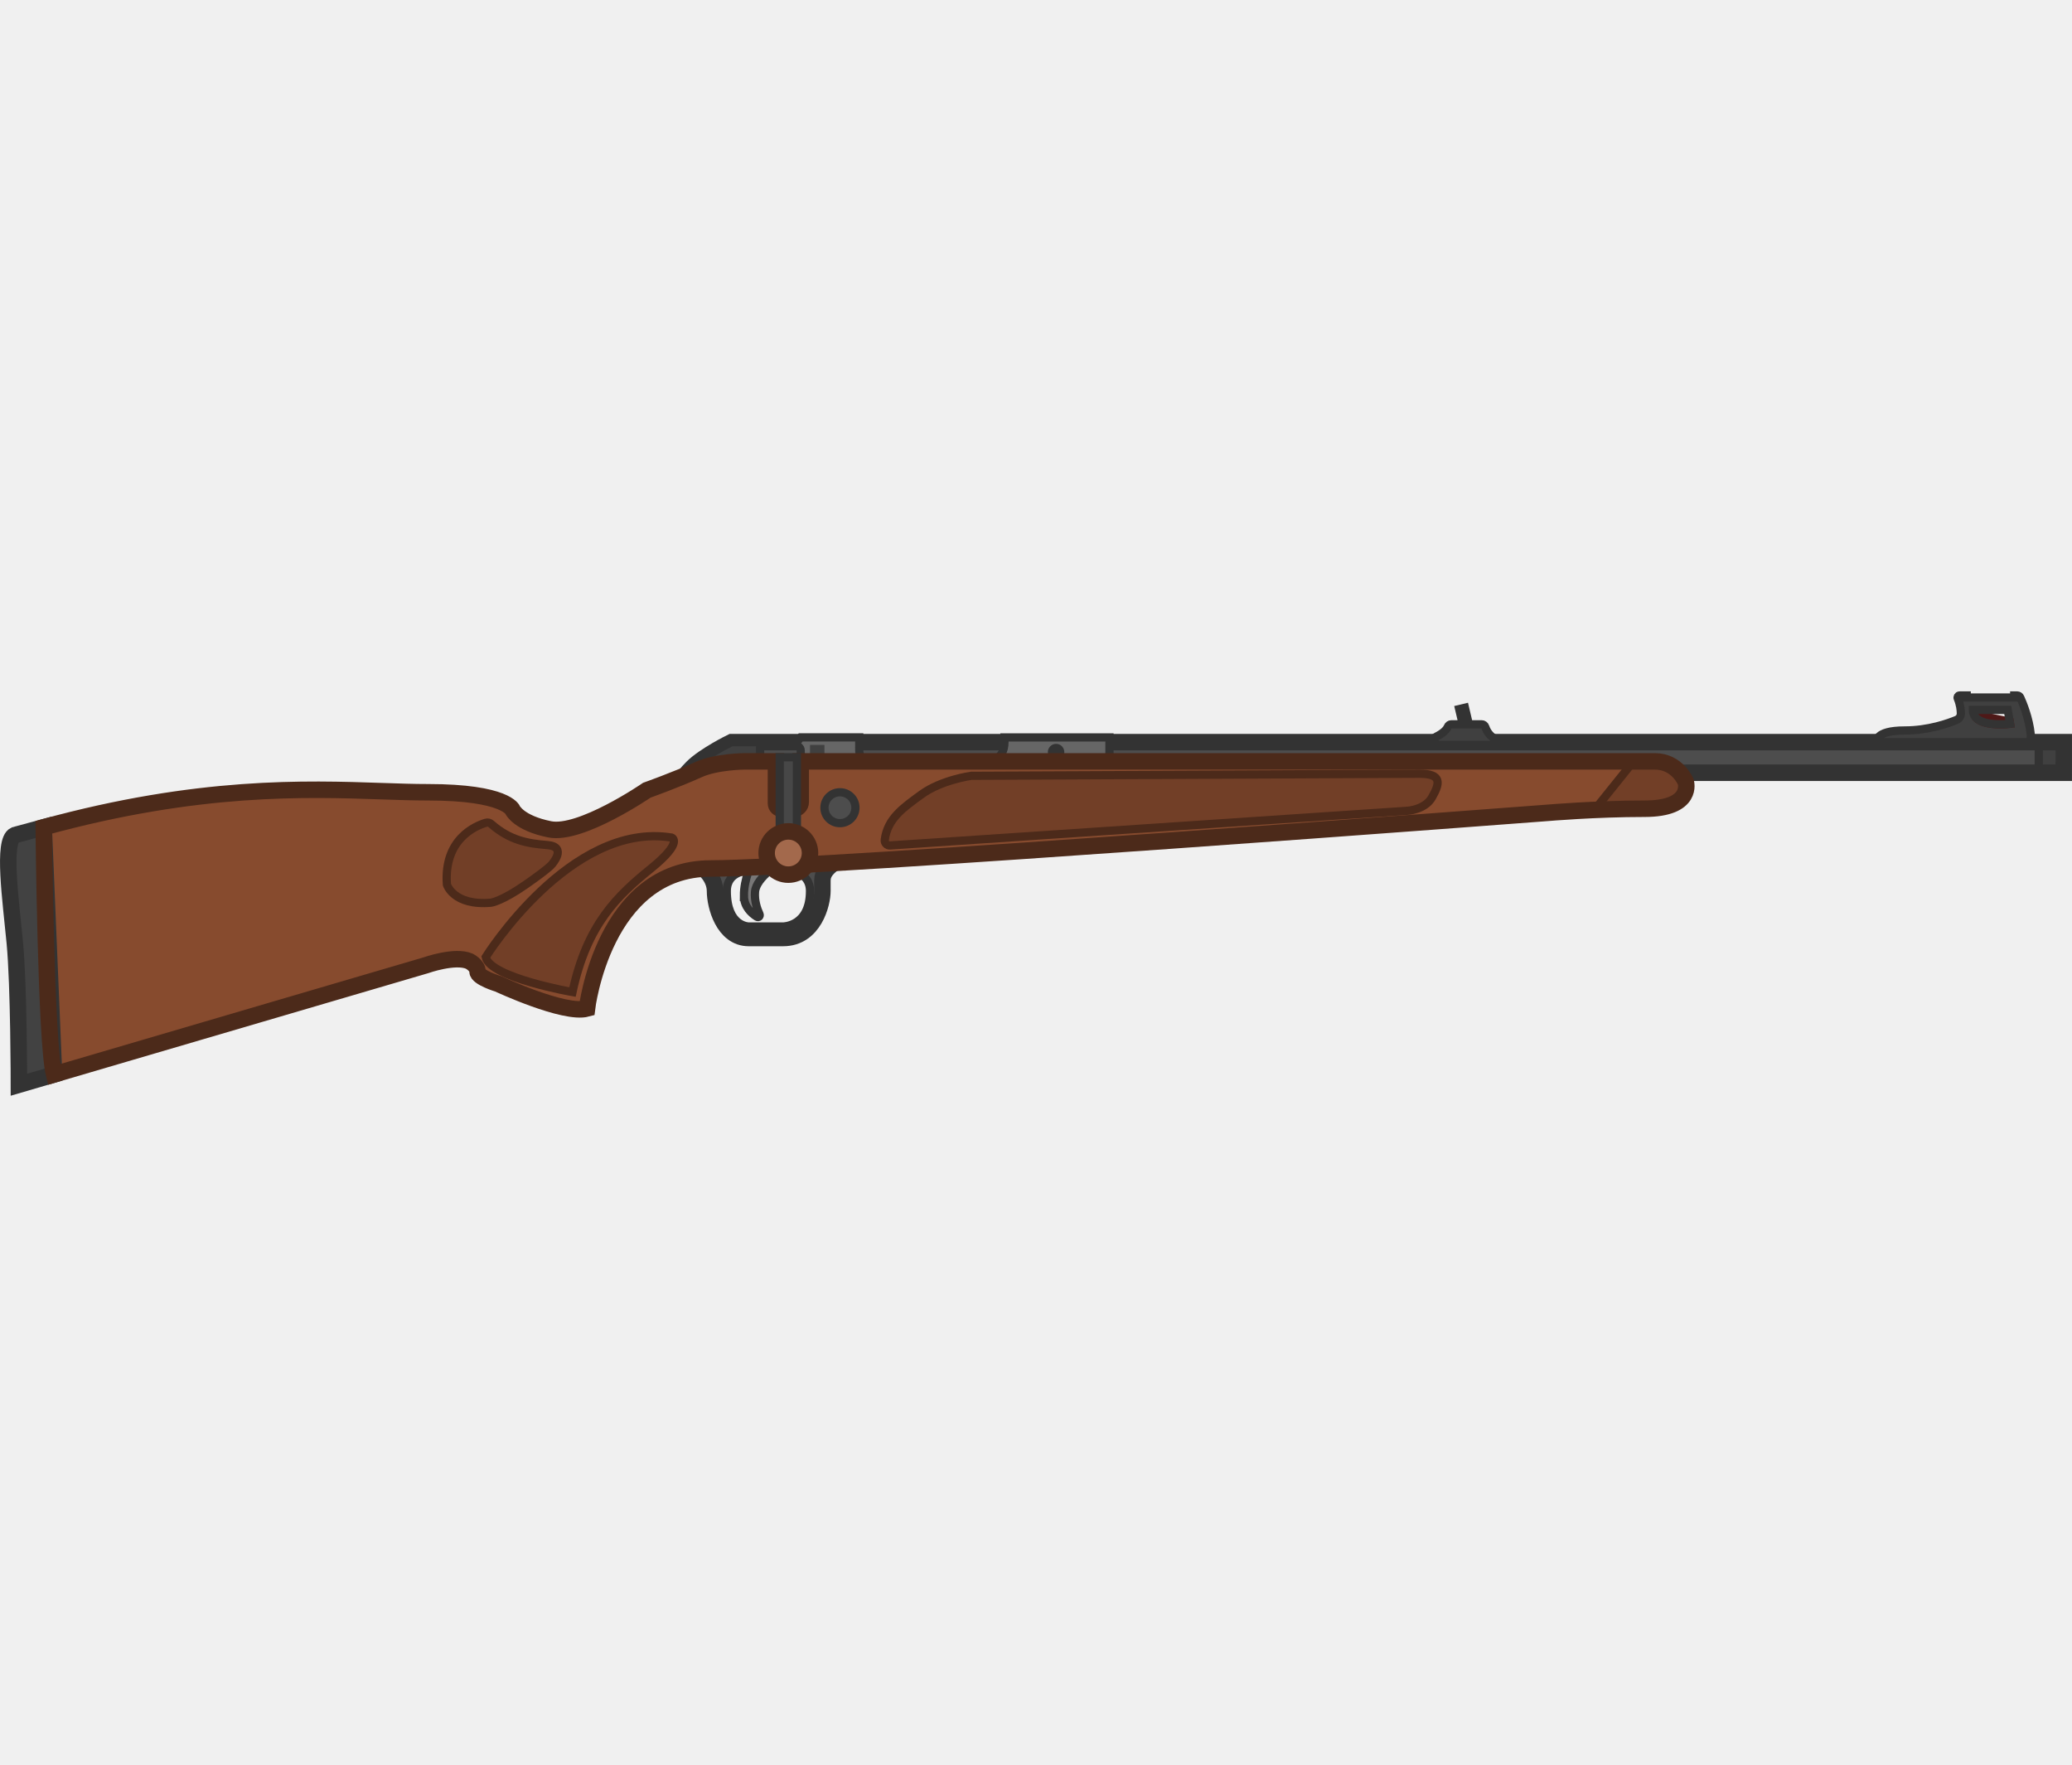
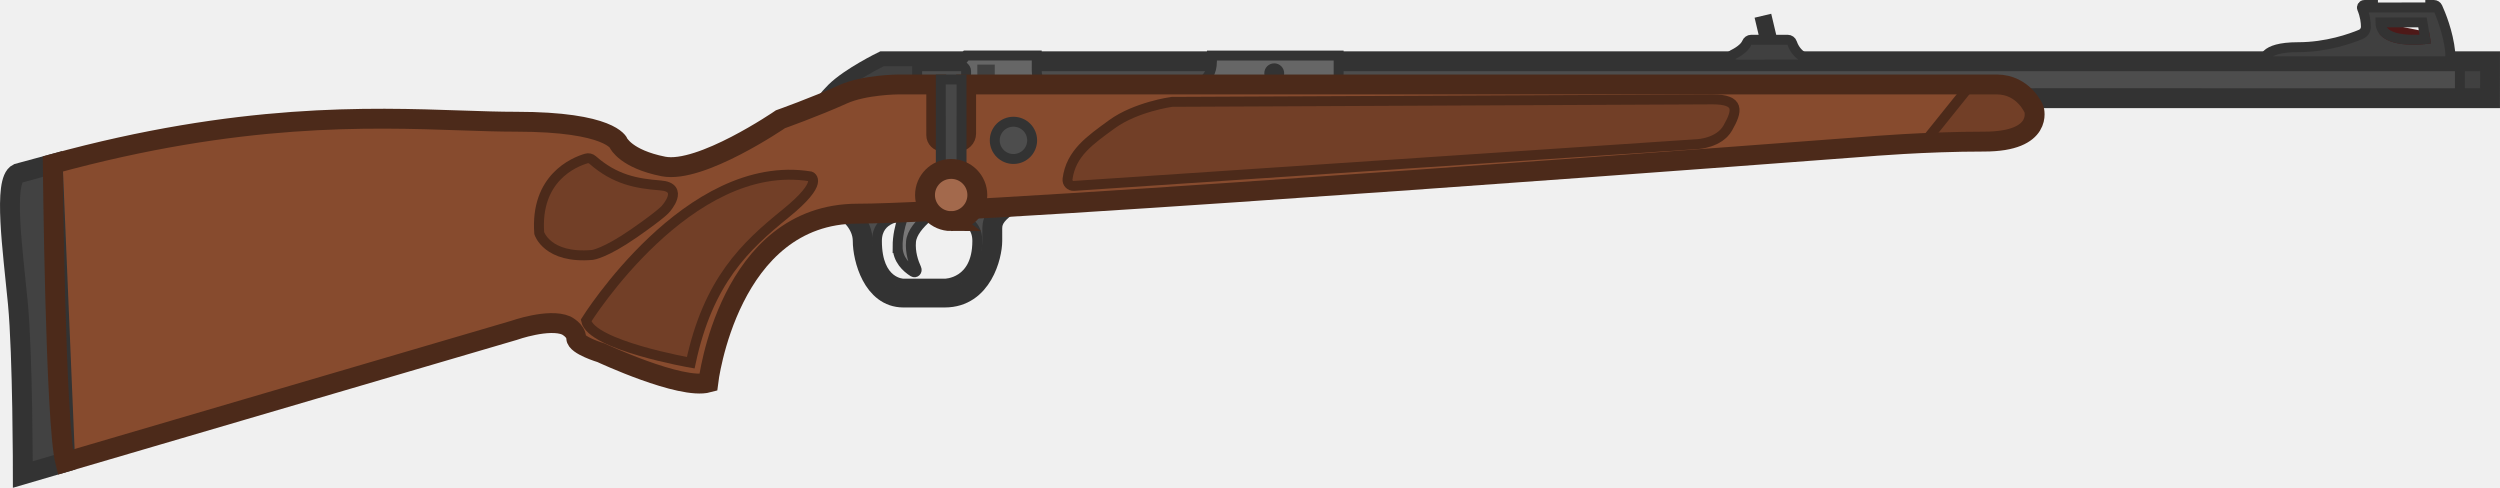
- <svg xmlns="http://www.w3.org/2000/svg" width="129.218" height="110" viewBox="0 0 129.218 110" fill="none" version="1.1" id="svg29">
-   <g clip-path="url(#clip0_1718_1057)" id="g29" transform="matrix(0.8837204,0.5102162,-0.5102162,0.8837204,40.5994,-20.0803)">
+ <svg xmlns="http://www.w3.org/2000/svg" width="129.218" height="25.212" viewBox="0 0 129.218 25.212" fill="none" version="1.1" id="svg29">
+   <g clip-path="url(#clip0_1718_1057)" id="g29" transform="matrix(0.8837204,0.5102162,-0.5102162,0.8837204,40.5994,-63.18373)">
    <path d="m 88.24,26.294 19.978,-11.534 -0.934,-1.619 -70.512,40.71 c 0,0 -1.022,1.512 -1.301,2.544 -0.278,1.033 -0.09,1.36 -0.09,1.36 z" fill="#4d4d4d" id="path1" />
    <path d="m 106.897,15.523 -0.934,-1.618 1.323,-0.764 0.934,1.618 z" fill="#404040" stroke="#333333" stroke-width="0.503" id="path2" />
    <path d="m 42.121,61.598 c -0.528,-0.914 -0.567,-1.937 -0.567,-1.937 l -0.151,-0.26 1.667,-0.726 c 0,0 -0.868,1.546 -0.485,2.369 0.232,0.498 0.639,0.851 0.925,1.052 0.099,0.07 0.066,0.224 -0.055,0.22 -0.393,-0.013 -0.997,-0.136 -1.333,-0.719 z" fill="#787777" stroke="#333333" stroke-width="0.503" stroke-miterlimit="3.994" id="path3" />
    <path d="m 39.77,60.305 -0.698,1.065 c 0,0 0.938,0.104 1.379,0.867 0.44,0.763 1.868,2.228 3.216,1.45 l 1.818,-1.05 c 1.645,-0.95 1.022,-3.035 0.649,-3.681 l -0.319,-0.552 c -0.245,-0.424 -0.152,-0.861 0.192,-1.563 z m 5.363,1.724 -1.818,1.05 c 0,0 -1.163,0.671 -2.243,-1.2 -0.629,-1.09 0.54,-1.765 0.54,-1.765 l 2.058,-1.188 c 0,0 1.177,-0.68 1.807,0.41 1.081,1.871 -0.344,2.694 -0.344,2.694 z" fill="#4d4d4d" id="path4" />
    <path d="m 43.316,63.08 1.818,-1.05 c 0,0 1.424,-0.822 0.344,-2.694 -0.629,-1.09 -1.807,-0.41 -1.807,-0.41 l -2.058,1.188 c 0,0 -1.169,0.675 -0.539,1.765 1.081,1.872 2.243,1.2 2.243,1.2 z" stroke="#333333" stroke-width="0.503" stroke-miterlimit="3.994" id="path5" />
    <path d="m 39.072,61.371 0.698,-1.065 6.237,-3.464 c -0.344,0.702 -0.437,1.139 -0.192,1.563 l 0.319,0.552 c 0.373,0.647 0.996,2.732 -0.649,3.681 l -1.818,1.05 c -1.348,0.778 -2.776,-0.687 -3.216,-1.45 -0.441,-0.763 -1.379,-0.867 -1.379,-0.867 z" stroke="#333333" stroke-width="1.007" stroke-miterlimit="3.994" id="path6" />
    <path d="m 88.24,26.294 19.978,-11.534 -0.934,-1.619 -70.512,40.71 c 0,0 -1.022,1.512 -1.301,2.544 -0.278,1.033 -0.09,1.36 -0.09,1.36 z" stroke="#333333" stroke-width="1.007" stroke-miterlimit="3.994" id="path7" />
    <path d="m 39.35,54.817 -1.063,-1.841 -1.515,0.875 c 0,0 -1.022,1.512 -1.301,2.544 -0.278,1.033 -0.09,1.36 -0.09,1.36 l 0.974,-0.58 z" fill="#404040" stroke="#333333" stroke-width="0.503" stroke-miterlimit="3.994" id="path8" />
    <path d="m 29.817,64.018 c 1.829,-0.62 3.942,-5.037 3.942,-5.037 0,0 1.216,-1.429 2.104,-2.668 0.697,-0.973 2.179,-1.839 2.179,-1.839 l 1.669,-0.964 1.284,2.223 c 0.091,0.157 0.291,0.209 0.448,0.119 l 0.673,-0.389 c 0.196,-0.113 0.263,-0.362 0.15,-0.558 L 41.023,52.753 86.227,26.654 c 1.203,-0.694 2.269,0.143 2.269,0.143 0,0 1.255,1.164 -1.368,2.679 -2.624,1.515 -5.012,3.184 -5.012,3.184 0,0 -36.891,25.223 -42.576,28.505 -5.685,3.282 -2.28,11.198 -2.28,11.198 -1.014,1.021 -5.456,1.406 -5.456,1.406 0,0 -1.282,0.304 -1.471,-0.023 -0.189,-0.327 -0.752,-0.292 -0.752,-0.292 -0.954,0.115 -2.17,1.543 -2.17,1.543 L 11.068,92.135 C 9.624,90.644 2.971,79.372 2.971,79.372 9.863,72.403 15.644,69.323 19.791,67.115 c 0.892,-0.475 1.708,-0.91 2.444,-1.335 4.154,-2.398 5.031,-1.649 5.031,-1.649 0,0 0.723,0.507 2.551,-0.113 z" fill="#874b2e" id="path9" />
    <path d="m 74.538,29.617 -0.264,0.249 0.656,0.696 -0.604,0.348 c -0.086,0.05 -0.126,0.148 -0.113,0.247 0.04,0.288 -0.169,0.661 -0.324,0.895 -0.103,0.155 0.009,0.366 0.194,0.36 0,0 0.127,0.018 0.322,-0.094 l 2.639,-1.524 c 0.243,-0.141 0.318,-0.427 -0.095,-0.454 -0.342,-0.024 -0.608,-0.205 -0.751,-0.329 -0.074,-0.065 -0.181,-0.077 -0.268,-0.027 l -0.677,0.391 z" fill="#404040" stroke="#333333" stroke-width="0.503" stroke-miterlimit="3.994" id="path10" />
    <path d="m 43.77,50.36 c 0.349,0.604 0.833,0.325 0.833,0.325 L 41.021,52.753 40.685,52.17 C 40.593,52.011 40.352,52.001 40.187,52.096 l 0.102,-0.612 3.098,-1.789 z" fill="#666666" id="path11" />
    <path d="m 51.218,45.51 c 0.587,1.017 -0.306,1.533 -0.306,1.533 l 6.451,-3.725 -0.732,-1.268 -5.558,3.209 z" fill="#666666" id="path12" />
    <path d="m 43.77,50.36 c 0.349,0.604 0.833,0.325 0.833,0.325 L 41.021,52.753 40.685,52.17 C 40.593,52.011 40.352,52.001 40.187,52.096 l 0.102,-0.612 3.098,-1.789 z" stroke="#333333" stroke-width="0.503" stroke-miterlimit="3.994" id="path13" />
    <path d="m 51.218,45.51 c 0.587,1.017 -0.306,1.533 -0.306,1.533 l 6.451,-3.725 -0.732,-1.268 -5.558,3.209 z" stroke="#333333" stroke-width="0.503" stroke-miterlimit="3.994" id="path14" />
    <path d="m 41.775,51.156 -0.765,0.442 0.692,1.199 0.765,-0.442 z" fill="#404040" id="path15" />
    <path d="m 54.38,44.677 c 0.121,-0.07 0.162,-0.224 0.093,-0.344 -0.07,-0.12 -0.224,-0.162 -0.344,-0.092 -0.121,0.07 -0.162,0.224 -0.093,0.344 0.07,0.12 0.224,0.161 0.344,0.092 z" fill="#4d4d4d" stroke="#333333" stroke-width="0.503" stroke-miterlimit="3.994" id="path16" />
    <path d="m 103.614,12.104 c -0.065,-0.047 -0.151,-0.049 -0.22,-0.01 l -0.158,0.091 0.063,0.109 -2.514,1.452 -0.063,-0.109 -0.374,0.216 c -0.08,0.046 -0.086,0.157 -0.013,0.212 0.32,0.246 0.515,0.512 0.627,0.702 0.085,0.147 0.076,0.329 -0.026,0.465 -0.326,0.428 -1.167,1.424 -2.424,2.149 -1.64,0.947 -1.121,1.471 -1.121,1.471 l 8.147,-4.703 -0.231,-0.4 c -0.597,-0.828 -1.404,-1.442 -1.692,-1.648 z m -2.125,2.107 1.846,-1.065 0.547,0.665 c 0,0 -1.826,1.381 -2.393,0.4 z" fill="#404040" id="path17" />
    <path d="m 103.8,13.709 0.083,0.102 c 0,0 -1.22,0.923 -1.975,0.724 l -0.107,-0.159 z" fill="#bc3e3c" stroke="#4e1918" stroke-width="0.503" stroke-miterlimit="3.994" id="path18" />
    <path d="m 11.066,92.135 -1.544,1.618 c 0,0 -3.02,-5.231 -4.56,-7.394 -1.54,-2.163 -3.762,-5.002 -3.284,-5.688 l 1.291,-1.299 z" fill="#424242" stroke="#333333" stroke-width="1.007" stroke-miterlimit="3.994" id="path19" />
    <path d="m 26.235,65.622 c -0.45,0.473 -1.745,2.153 -0.173,4.465 0,0 1,0.931 2.886,-0.392 0,0 0.515,-0.386 1.278,-2.008 0.763,-1.622 0.771,-1.879 0.771,-1.879 0,0 0.305,-1.428 -0.833,-0.882 -1.095,0.525 -2.135,0.894 -3.614,0.598 -0.116,-0.023 -0.234,0.011 -0.315,0.098 z" fill="#723f27" stroke="#4c2a1a" stroke-width="0.503" stroke-miterlimit="3.994" id="path20" />
    <path d="m 30.329,72.732 c 0,0 0.329,-9.781 6.189,-12.002 0,0 0.782,-0.161 -0.149,2.266 -0.931,2.427 -1.69,4.899 -0.379,8.938 0,0 -4.813,1.762 -5.661,0.798 z" fill="#723f27" stroke="#4c2a1a" stroke-width="0.503" stroke-miterlimit="3.994" id="path21" />
    <path d="m 44.986,54.824 c 0.453,-0.261 0.609,-0.839 0.348,-1.291 -0.261,-0.452 -0.839,-0.606 -1.292,-0.344 -0.453,0.262 -0.609,0.839 -0.348,1.291 0.261,0.451 0.839,0.606 1.292,0.344 z" fill="#4d4d4d" stroke="#333333" stroke-width="0.503" stroke-miterlimit="3.994" id="path22" />
    <path d="m 103.614,12.104 c -0.065,-0.047 -0.151,-0.049 -0.22,-0.01 l -0.158,0.091 0.063,0.109 -2.514,1.452 -0.063,-0.109 -0.374,0.216 c -0.08,0.046 -0.086,0.157 -0.013,0.212 0.32,0.246 0.515,0.512 0.627,0.702 0.085,0.147 0.076,0.329 -0.026,0.465 -0.326,0.428 -1.167,1.424 -2.424,2.149 -1.64,0.947 -1.121,1.471 -1.121,1.471 l 8.147,-4.703 -0.231,-0.4 c -0.597,-0.828 -1.406,-1.44 -1.693,-1.645 z m -2.125,2.107 1.846,-1.065 0.547,0.665 c 0,0 -1.826,1.381 -2.393,0.4 z" stroke="#333333" stroke-width="0.503" stroke-miterlimit="3.994" id="path23" />
    <path d="M 74.142,34.504 50.483,48.309 c 0,0 -1.45,1.128 -2.057,2.496 -0.556,1.254 -1.068,2.313 -0.559,3.531 0.075,0.178 0.292,0.244 0.452,0.137 L 74.633,36.836 c 0,0 0.905,-0.587 0.902,-1.457 -0.003,-1.015 -0.19,-1.57 -1.393,-0.875 z" fill="#723f27" stroke="#4c2a1a" stroke-width="0.503" stroke-miterlimit="3.994" id="path24" />
    <path d="m 84.519,31.067 c 0.776,-0.495 1.677,-1.052 2.608,-1.59 2.624,-1.515 1.368,-2.679 1.368,-2.679 0,0 -1.067,-0.837 -2.269,-0.143 l -1.126,0.65 z" fill="#723f27" stroke="#4c2a1a" stroke-width="0.503" stroke-miterlimit="3.994" id="path25" />
    <path d="m 39.709,53.511 1.312,-0.757 1.243,2.154 c 0.113,0.195 0.045,0.445 -0.15,0.558 l -0.673,0.389 c -0.156,0.09 -0.357,0.038 -0.448,-0.119 z" fill="#404040" id="path26" />
    <path d="m 29.817,64.018 c 1.829,-0.62 3.942,-5.037 3.942,-5.037 0,0 1.216,-1.429 2.104,-2.668 0.697,-0.973 2.179,-1.839 2.179,-1.839 l 1.669,-0.964 1.284,2.223 c 0.091,0.157 0.291,0.209 0.448,0.119 l 0.673,-0.389 c 0.196,-0.113 0.263,-0.362 0.15,-0.558 L 41.023,52.753 86.227,26.654 c 1.203,-0.694 2.269,0.143 2.269,0.143 0,0 1.255,1.164 -1.368,2.679 -2.624,1.515 -5.012,3.184 -5.012,3.184 0,0 -36.891,25.223 -42.576,28.505 -5.685,3.282 -2.28,11.198 -2.28,11.198 -1.014,1.021 -5.456,1.406 -5.456,1.406 0,0 -1.282,0.304 -1.471,-0.023 -0.189,-0.327 -0.752,-0.292 -0.752,-0.292 -0.954,0.115 -2.17,1.543 -2.17,1.543 L 11.068,92.135 C 9.624,90.644 2.971,79.372 2.971,79.372 9.863,72.403 15.644,69.323 19.791,67.115 c 0.892,-0.475 1.708,-0.91 2.444,-1.335 4.154,-2.398 5.031,-1.649 5.031,-1.649 0,0 0.723,0.507 2.551,-0.113 z" stroke="#4c2a1a" stroke-width="1.007" stroke-miterlimit="3.994" id="path27" />
    <path d="m 40.695,52.652 -0.909,0.525 2.832,4.904 0.909,-0.525 z" fill="#474747" stroke="#333333" stroke-width="0.503" stroke-miterlimit="3.994" id="path28" />
    <path d="m 43.827,59.126 c 0.634,-0.366 0.852,-1.175 0.487,-1.807 -0.365,-0.632 -1.175,-0.848 -1.808,-0.482 -0.634,0.366 -0.852,1.175 -0.487,1.807 0.365,0.632 1.175,0.848 1.809,0.482 z" fill="#a3694c" stroke="#4c2a1a" stroke-width="1.007" stroke-miterlimit="3.994" id="path29" />
  </g>
  <defs id="defs29">
    <clipPath id="clip0_1718_1057">
      <rect width="110" height="110" fill="#ffffff" id="rect29" x="0" y="0" />
    </clipPath>
  </defs>
</svg>
